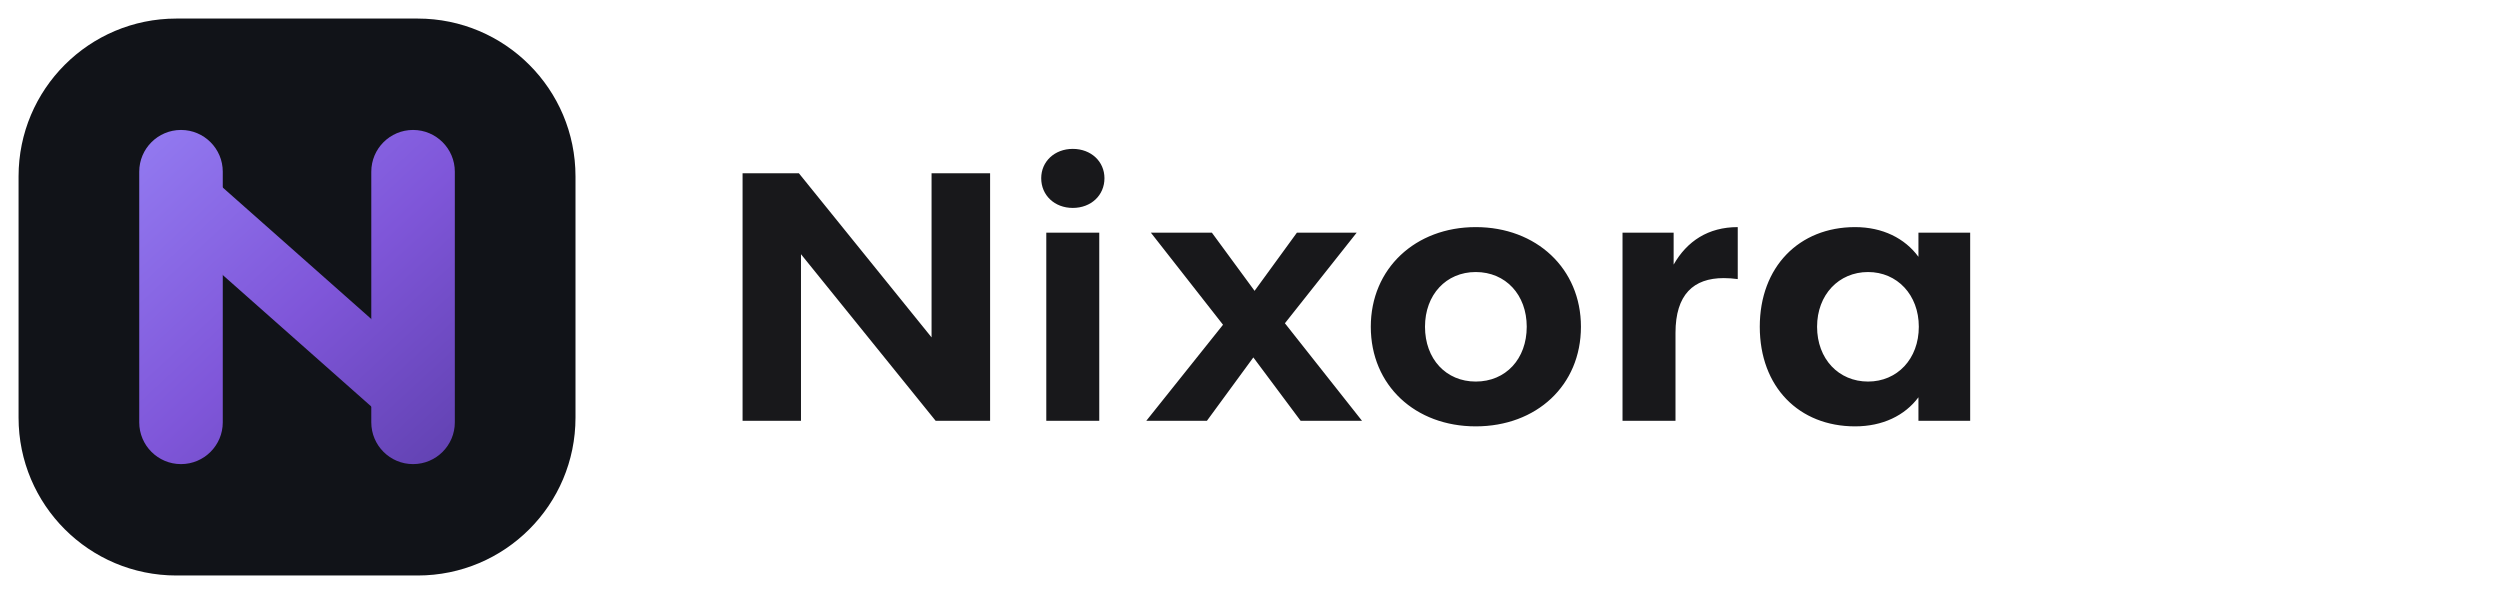
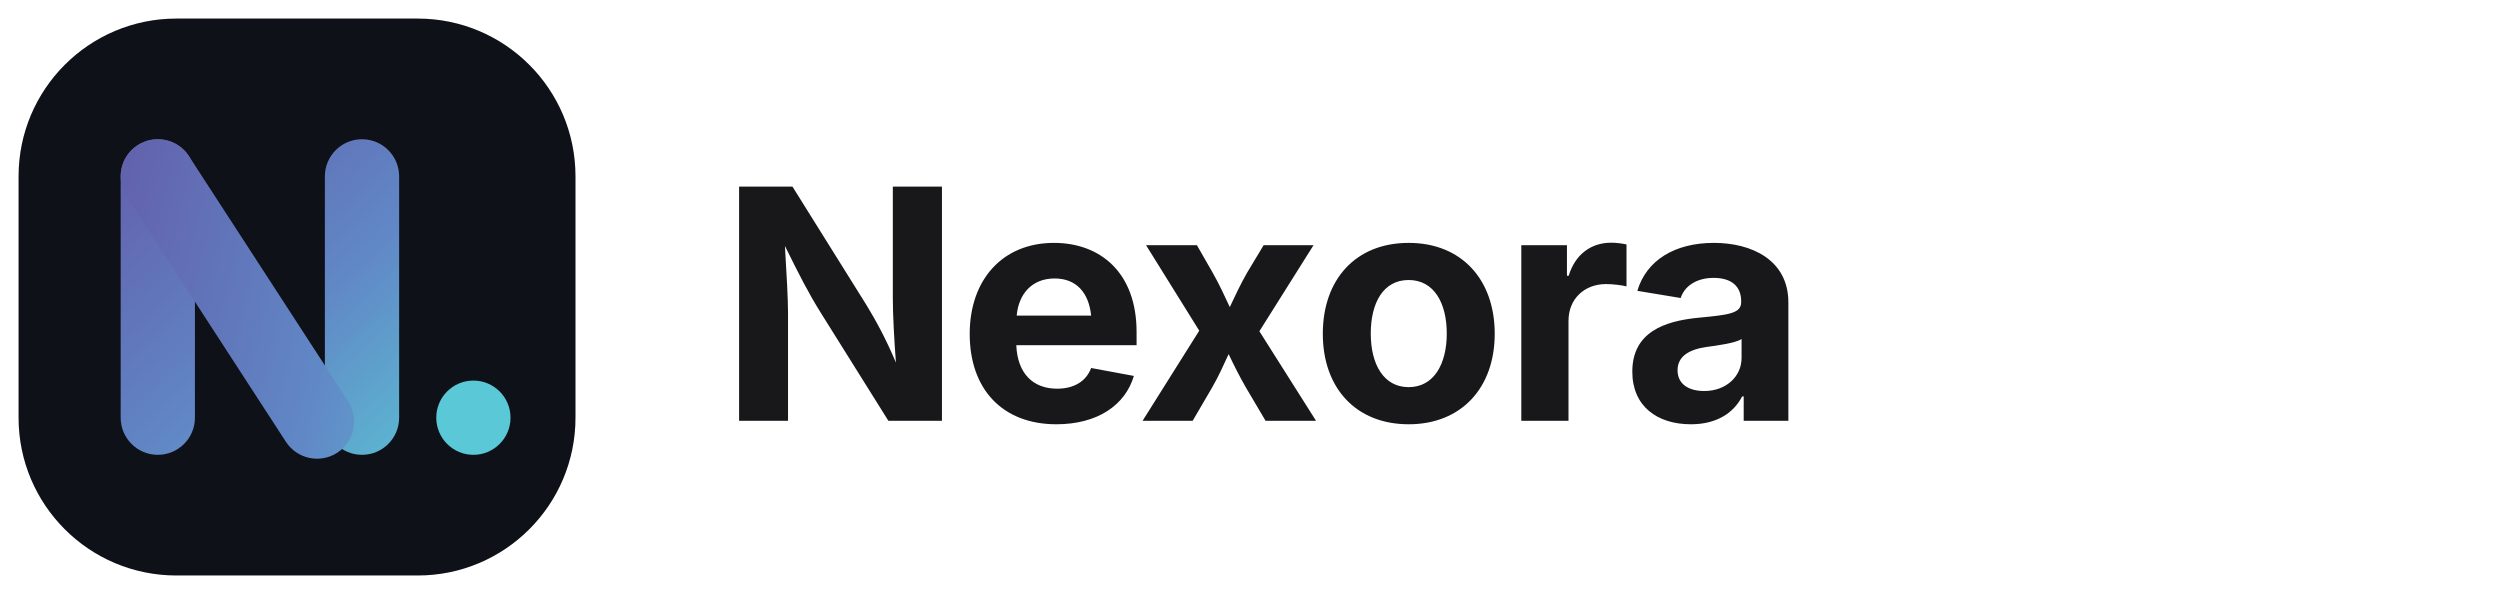
<svg xmlns="http://www.w3.org/2000/svg" width="202" height="48" viewBox="0 0 202 48" fill="none">
  <g transform="scale(.75)">
    <defs>
-       <linearGradient id="g2" x1="8" y1="6" x2="56" y2="58" gradientUnits="userSpaceOnUse">
-         <stop stop-color="#9B8AFB" />
-         <stop offset="0.52" stop-color="#7F56D9" />
-         <stop offset="1" stop-color="#53389E" />
+       <linearGradient id="g2" x1="12" y1="12" x2="50" y2="52" gradientUnits="userSpaceOnUse">
+         <stop stop-color="#625BA8" />
+         <stop offset="0.55" stop-color="#6188C6" />
+         <stop offset="1" stop-color="#5AC8D6" />
      </linearGradient>
    </defs>
-     <rect x="2" y="2" width="60" height="60" rx="17" fill="#111318" />
-     <rect x="15" y="14" width="9" height="36" rx="4.5" fill="url(#g2)" />
-     <rect x="40" y="14" width="9" height="36" rx="4.5" fill="url(#g2)" />
-     <path d="M22.3 18.7C21.15 17.05 18.88 16.65 17.24 17.8C15.6 18.95 15.2 21.22 16.35 22.86L41.7 45.3C42.85 46.95 45.12 47.35 46.76 46.2C48.4 45.05 48.8 42.78 47.65 41.14L22.3 18.7Z" fill="url(#g2)" />
+     <rect x="2" y="2" width="60" height="60" rx="17" fill="#0F1118" />
+     <rect x="13" y="15" width="8" height="34" rx="4" fill="url(#g2)" />
+     <rect x="35" y="15" width="8" height="34" rx="4" fill="url(#g2)" />
+     <rect x="13" y="15" width="8" height="39.5" rx="4" transform="rotate(-33 17 19)" fill="url(#g2)" />
+     <circle cx="51" cy="45" r="4" fill="#5AC8D6" />
  </g>
-   <path d="M60 34V14h4.55l10.72 13.26V14H80v20h-4.4L64.72 20.54V34H60Zm24.54 0V18.8h4.28V34h-4.28Zm2.14-17.2c-1.47 0-2.55-1.02-2.55-2.4 0-1.35 1.08-2.37 2.55-2.37 1.48 0 2.56 1.02 2.56 2.37 0 1.38-1.08 2.4-2.56 2.4ZM92.62 34l6.2-7.76-5.83-7.44h4.93l3.45 4.7 3.42-4.7h4.83l-5.8 7.32 6.23 7.88h-4.96l-3.82-5.12-3.75 5.12h-4.9Zm26.62.45c-4.88 0-8.48-3.3-8.48-8.05 0-4.7 3.6-8.05 8.48-8.05 4.9 0 8.5 3.35 8.5 8.05 0 4.75-3.6 8.05-8.5 8.05Zm0-3.62c2.42 0 4.12-1.82 4.12-4.43 0-2.58-1.7-4.42-4.12-4.42-2.4 0-4.1 1.84-4.1 4.42 0 2.61 1.7 4.43 4.1 4.43ZM131.1 34V18.8h4.13v2.58c1.08-1.9 2.8-3.03 5.18-3.03v4.2c-.38-.05-.75-.08-1.13-.08-2.45 0-3.9 1.33-3.9 4.43V34h-4.28Zm18.79.45c-4.53 0-7.7-3.18-7.7-8.05 0-4.83 3.17-8.05 7.7-8.05 2.22 0 4.02.9 5.12 2.4V18.8h4.18V34h-4.18v-1.9c-1.1 1.48-2.9 2.35-5.12 2.35Zm1.05-3.62c2.35 0 4.1-1.82 4.1-4.43 0-2.58-1.75-4.42-4.1-4.42-2.37 0-4.12 1.84-4.12 4.42 0 2.61 1.75 4.43 4.12 4.43Z" fill="#18181B" />
+   <text x="58" y="34" font-family="'Plus Jakarta Sans', Inter, ui-sans-serif, system-ui, -apple-system, 'Segoe UI', sans-serif" font-size="26" font-weight="700" letter-spacing="-0.5" fill="#18181B">Nexora</text>
</svg>
